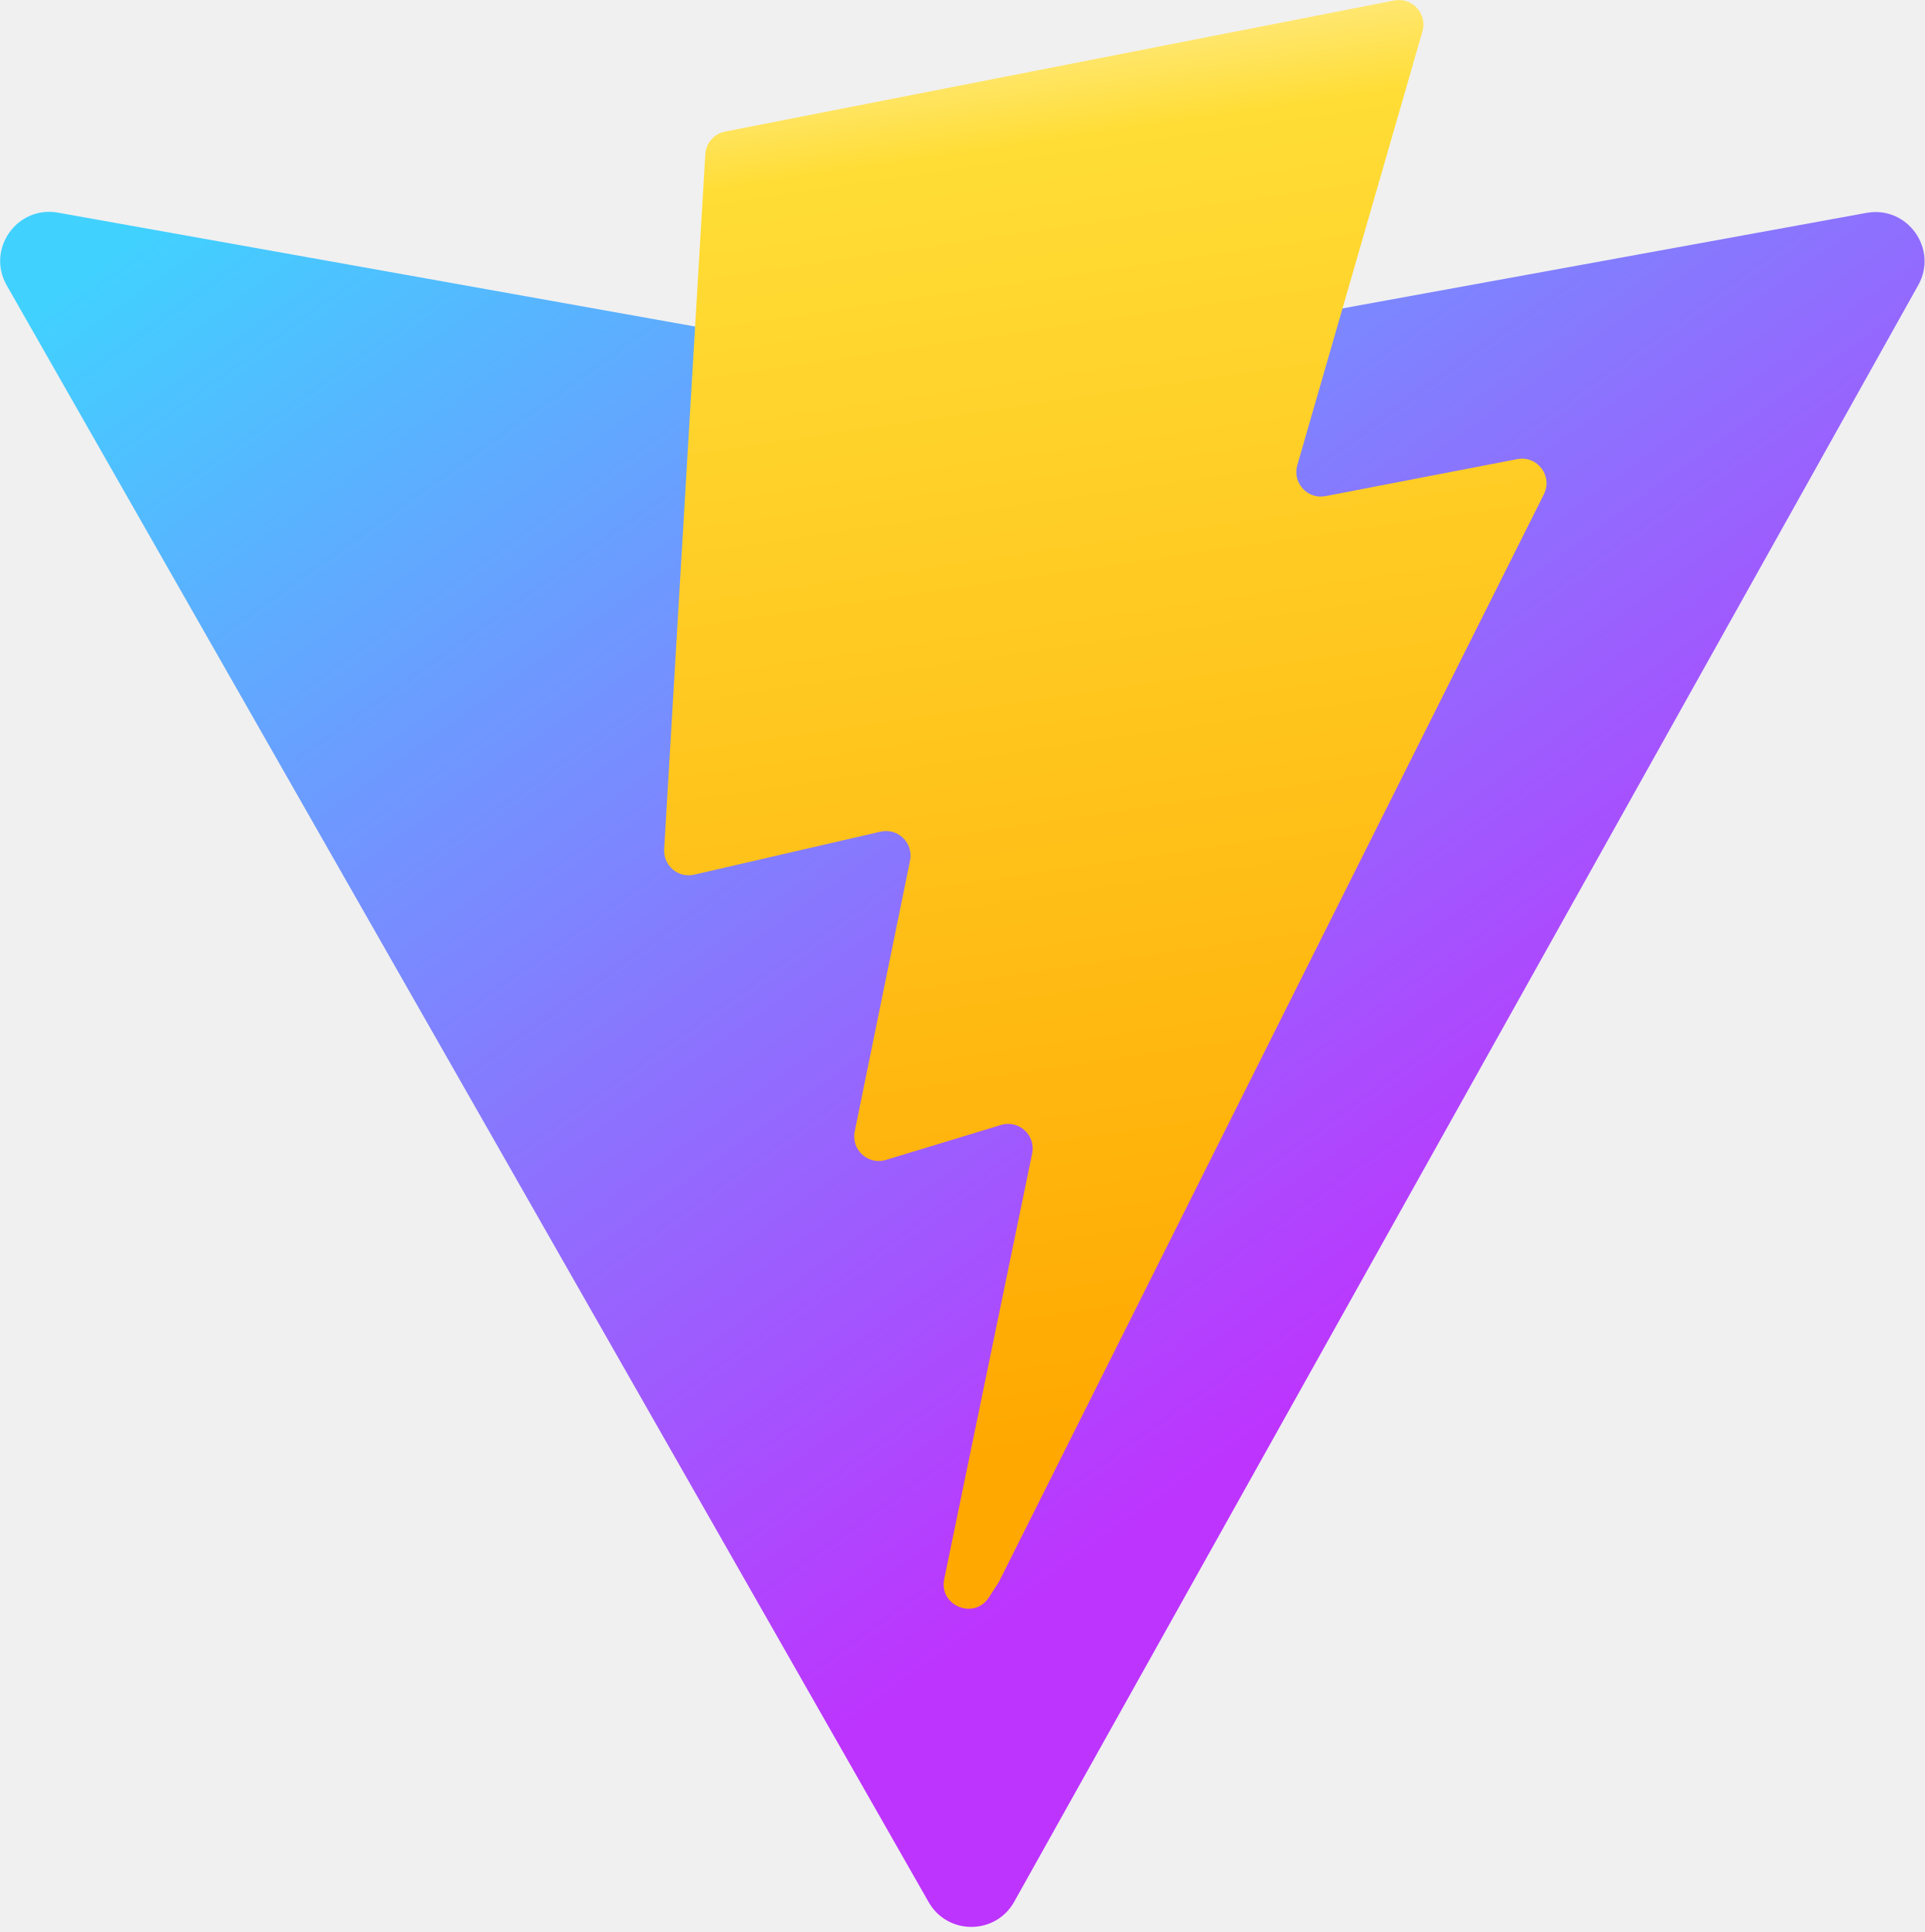
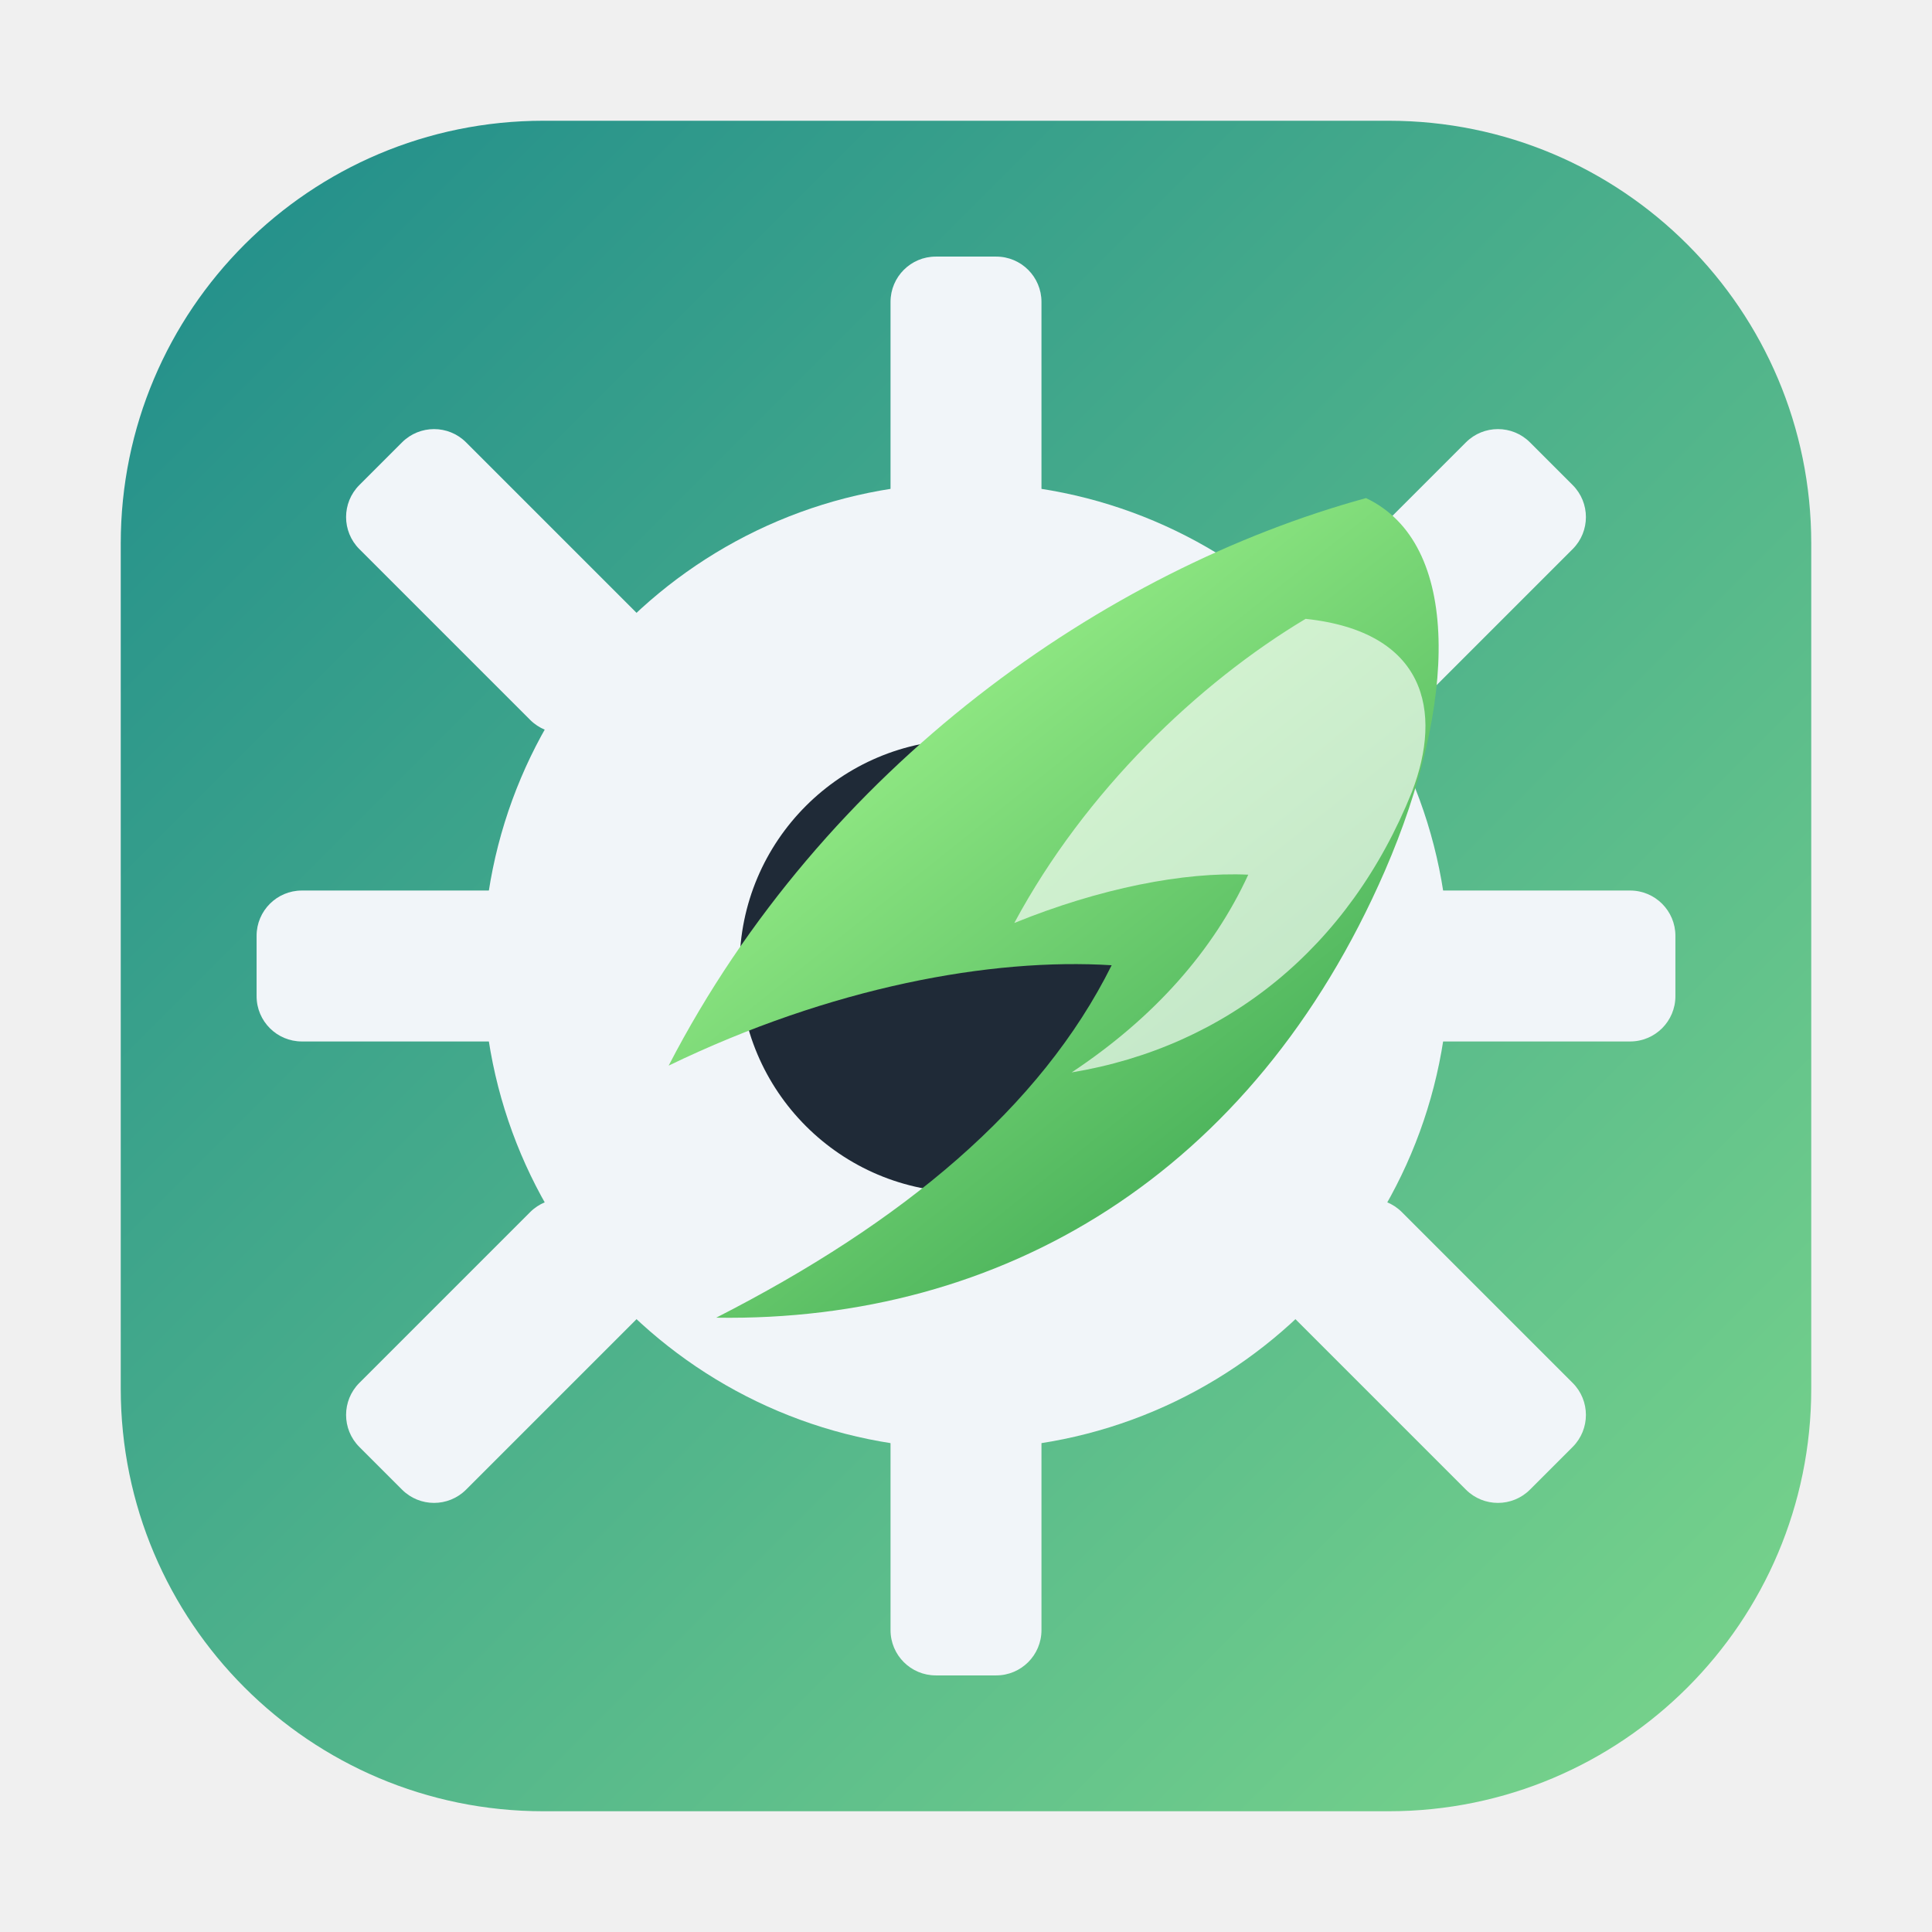
- <svg xmlns="http://www.w3.org/2000/svg" aria-hidden="true" role="img" class="iconify iconify--logos" width="31.88" height="32" preserveAspectRatio="xMidYMid meet" viewBox="0 0 256 257">
+ <svg xmlns="http://www.w3.org/2000/svg" viewBox="0 0 256 256" role="img" aria-label="Leaf gear logo">
  <defs>
-     <linearGradient id="IconifyId1813088fe1fbc01fb466" x1="-.828%" x2="57.636%" y1="7.652%" y2="78.411%">
-       <stop offset="0%" stop-color="#41D1FF" />
-       <stop offset="100%" stop-color="#BD34FE" />
+     <linearGradient id="bg" x1="0%" y1="0%" x2="100%" y2="100%">
+       <stop offset="0%" stop-color="#1f8c8b" />
+       <stop offset="100%" stop-color="#7bd68b" />
    </linearGradient>
-     <linearGradient id="IconifyId1813088fe1fbc01fb467" x1="43.376%" x2="50.316%" y1="2.242%" y2="89.03%">
-       <stop offset="0%" stop-color="#FFEA83" />
-       <stop offset="8.333%" stop-color="#FFDD35" />
-       <stop offset="100%" stop-color="#FFA800" />
+     <linearGradient id="leaf" x1="30%" y1="10%" x2="90%" y2="90%">
+       <stop offset="0%" stop-color="#9ef38b" />
+       <stop offset="100%" stop-color="#39a551" />
    </linearGradient>
  </defs>
-   <path fill="url(#IconifyId1813088fe1fbc01fb466)" d="M255.153 37.938L134.897 252.976c-2.483 4.44-8.862 4.466-11.382.048L.875 37.958c-2.746-4.814 1.371-10.646 6.827-9.67l120.385 21.517a6.537 6.537 0 0 0 2.322-.004l117.867-21.483c5.438-.991 9.574 4.796 6.877 9.62Z" />
-   <path fill="url(#IconifyId1813088fe1fbc01fb467)" d="M185.432.063L96.44 17.501a3.268 3.268 0 0 0-2.634 3.014l-5.474 92.456a3.268 3.268 0 0 0 3.997 3.378l24.777-5.718c2.318-.535 4.413 1.507 3.936 3.838l-7.361 36.047c-.495 2.426 1.782 4.5 4.151 3.78l15.304-4.649c2.372-.72 4.652 1.36 4.15 3.788l-11.698 56.621c-.732 3.542 3.979 5.473 5.943 2.437l1.313-2.028l72.516-144.72c1.215-2.423-.88-5.186-3.54-4.672l-25.505 4.922c-2.396.462-4.435-1.77-3.759-4.114l16.646-57.705c.677-2.35-1.37-4.583-3.769-4.113Z" />
+   <rect x="16" y="16" width="224" height="224" rx="56" fill="url(#bg)" />
+   <g fill="#f1f5f9">
+     <rect x="118" y="34" width="20" height="44" rx="6" />
+     <rect x="118" y="178" width="20" height="44" rx="6" />
+     <rect x="34" y="118" width="44" height="20" rx="6" />
+     <rect x="178" y="118" width="44" height="20" rx="6" />
+     <rect x="180" y="55" width="20" height="44" rx="6" transform="rotate(45 190 77)" />
+     <rect x="56" y="55" width="20" height="44" rx="6" transform="rotate(-45 66 77)" />
+     <rect x="56" y="157" width="20" height="44" rx="6" transform="rotate(45 66 179)" />
+     <rect x="180" y="157" width="20" height="44" rx="6" transform="rotate(-45 190 179)" />
+     <circle cx="128" cy="128" r="64" />
+     <circle cx="128" cy="128" r="30" fill="#1f2a37" />
+   </g>
+   <path fill="url(#leaf)" d="M181 66c-34.6 9.5-71.8 35.4-92.4 75.2 21.5-10.4 42.7-14.3 58.7-13.3-9.4 18.9-27.7 34.1-52.4 46.7 37.9 0.6 71.1-19 88.6-59.2 9.6-22.1 10.2-43.4-2.5-49.4z" />
+   <path fill="#ffffff" fill-opacity="0.65" d="M173 82c-14.2 8.5-29.2 22.8-38.6 40.3 11.3-4.6 22.5-6.8 31-6.4-4.6 10-12.4 18.9-23.4 26.2 20.5-3.4 36.8-16.5 45.1-37.2 4.1-10.7 1.8-21.2-14.1-22.9z" />
</svg>
